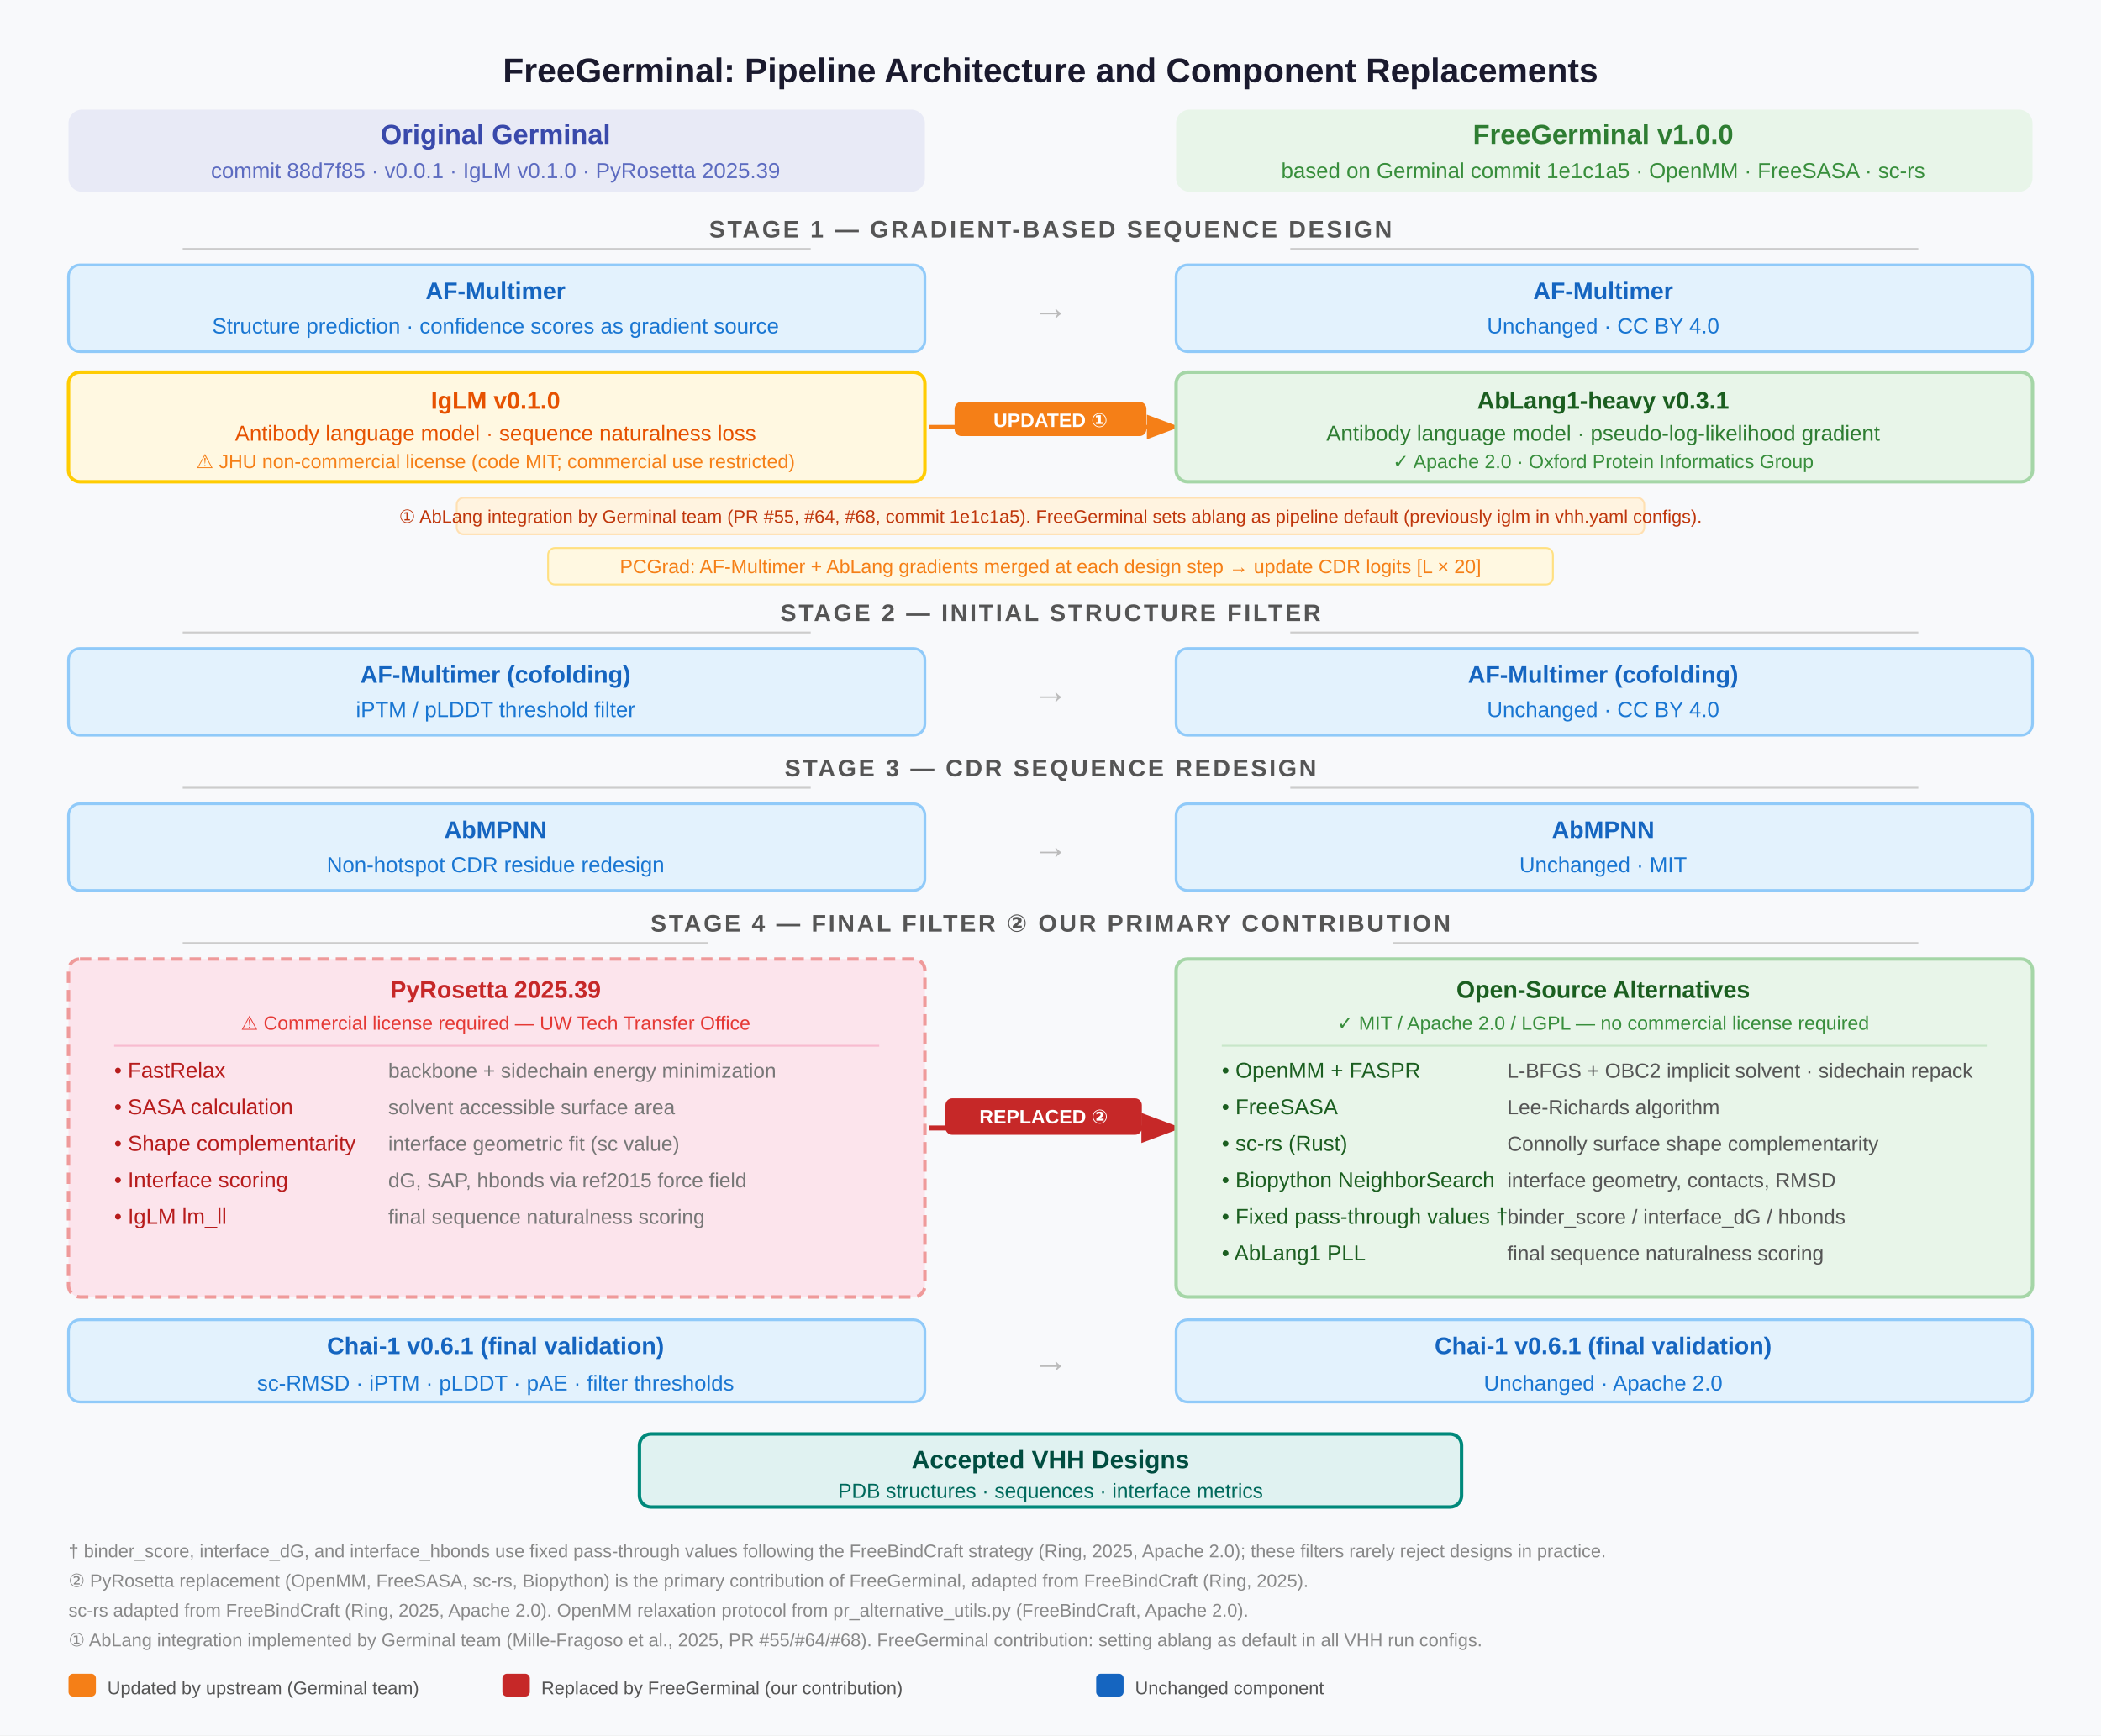
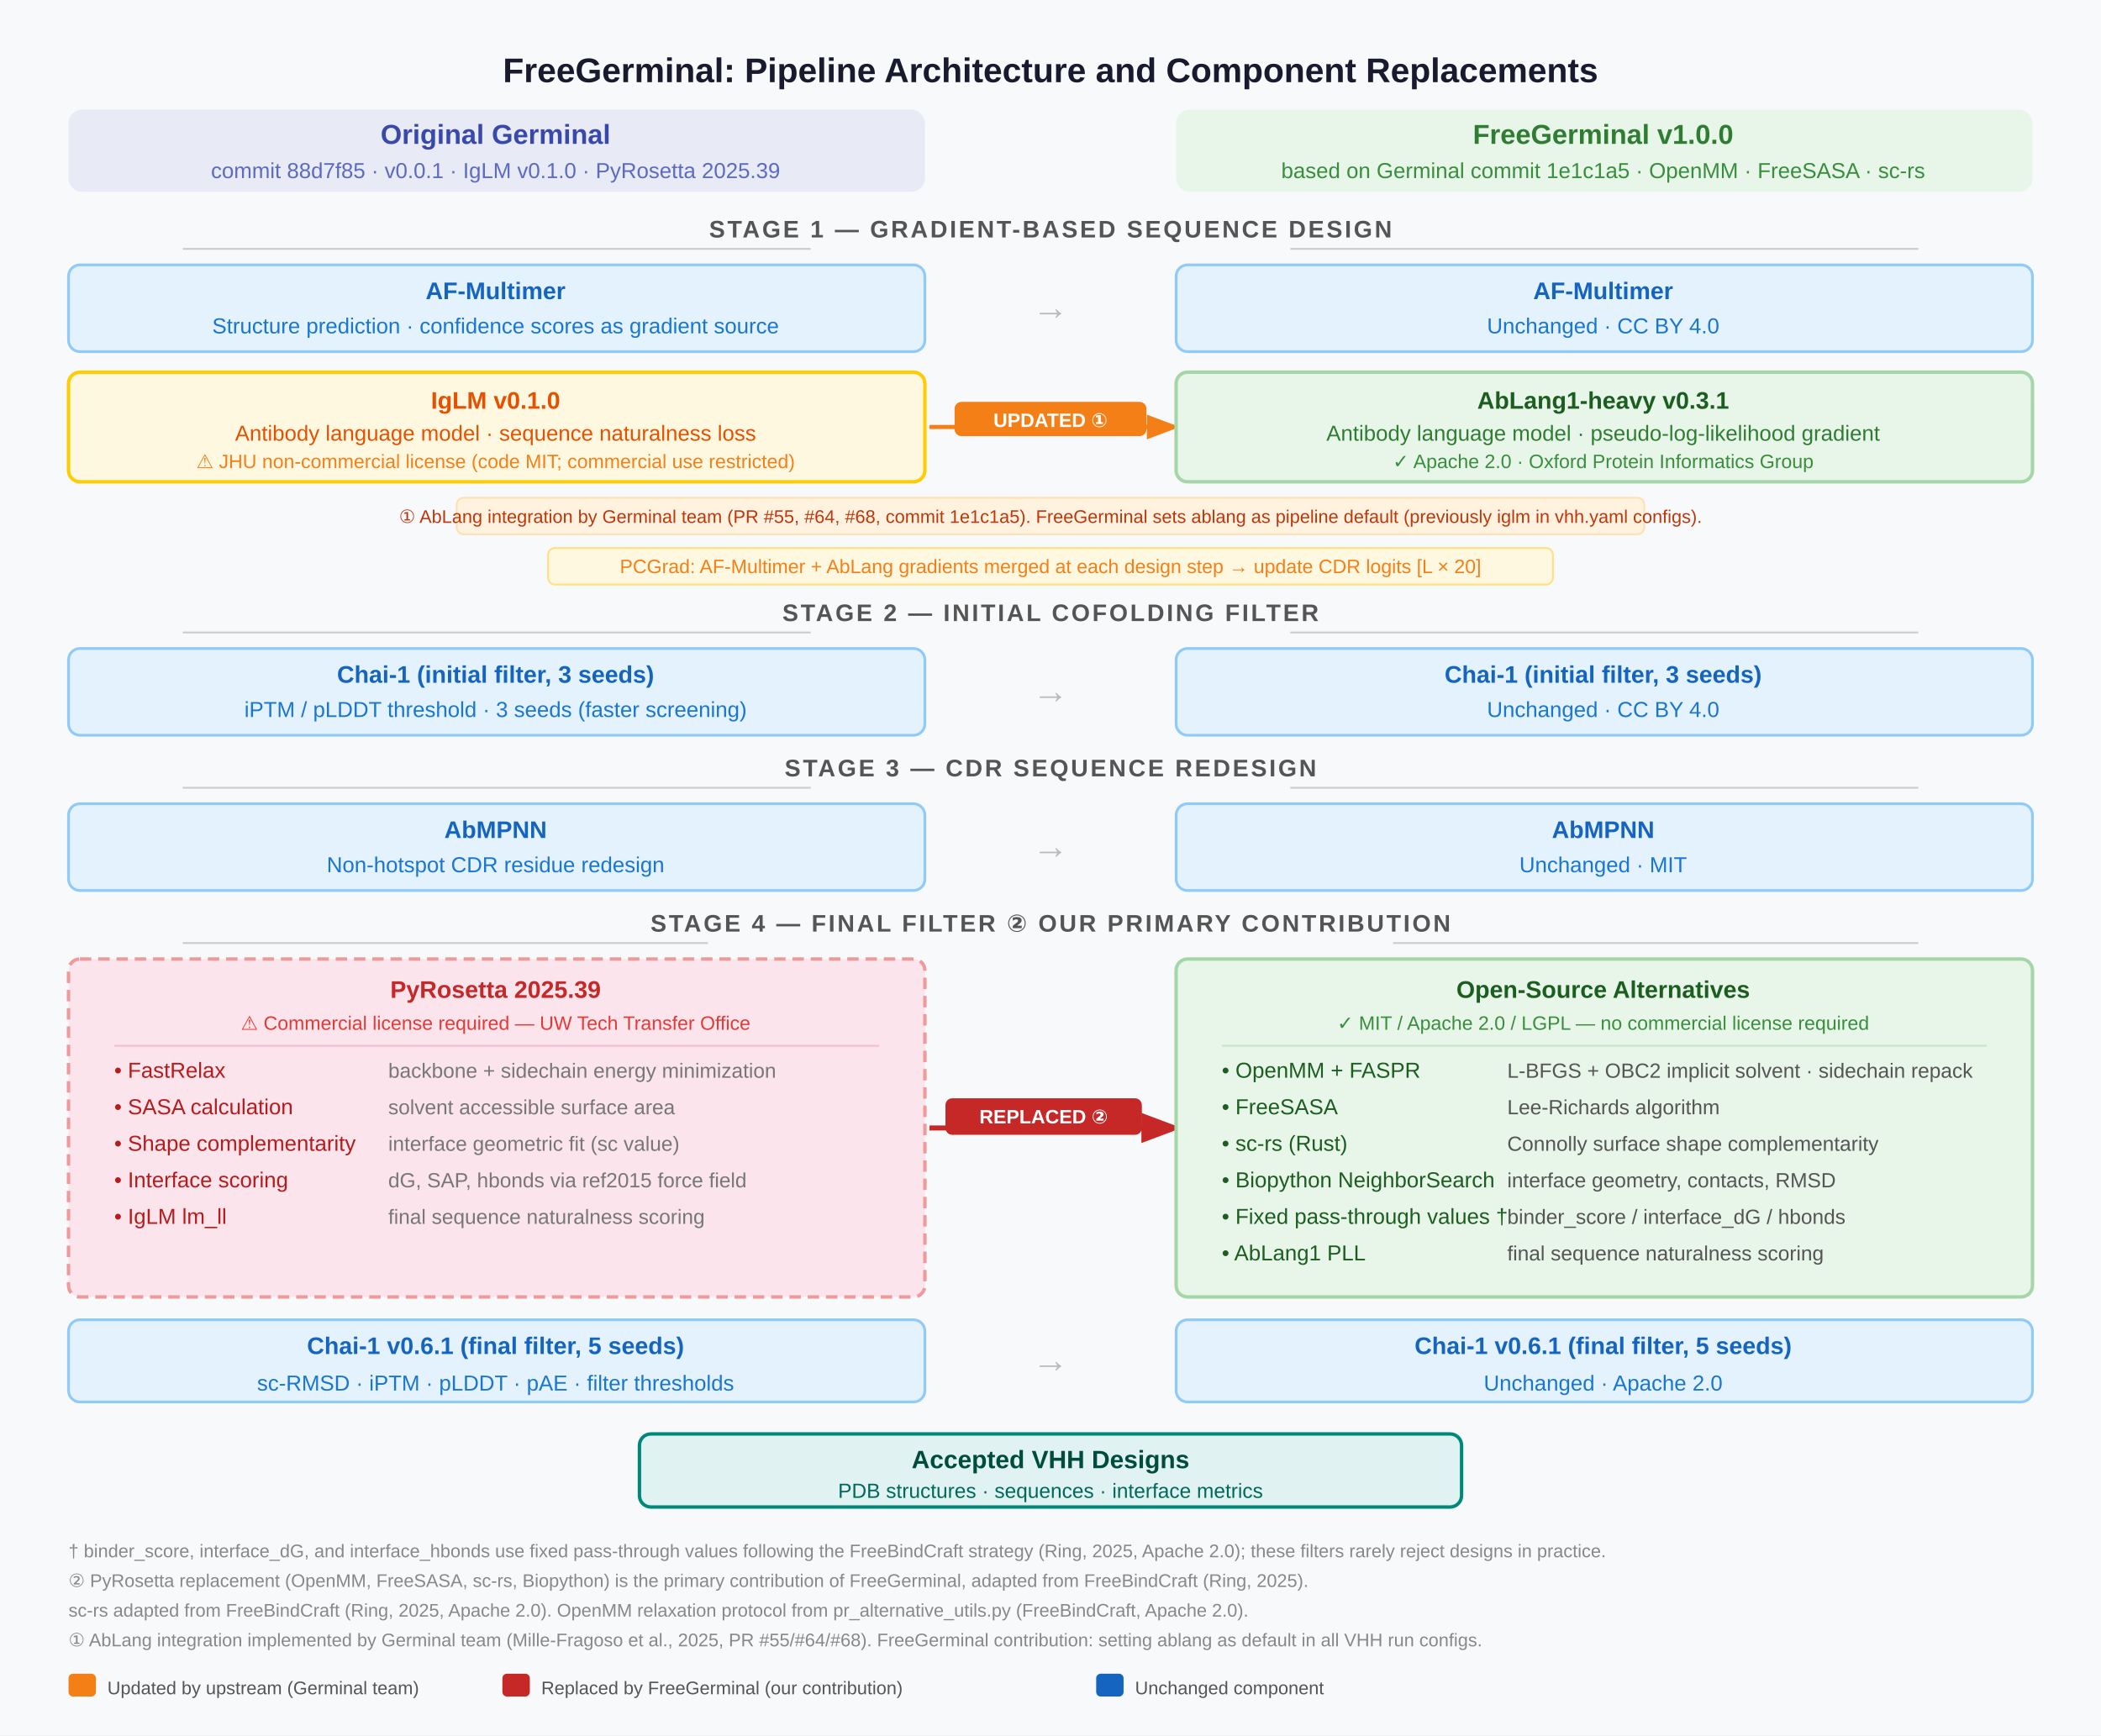
<svg xmlns="http://www.w3.org/2000/svg" viewBox="0 0 920 760" font-family="Helvetica Neue, Arial, sans-serif">
  <rect width="920" height="760" fill="#f8f9fb" />
  <text x="460" y="36" text-anchor="middle" font-size="15" font-weight="bold" fill="#1a1a2e">FreeGerminal: Pipeline Architecture and Component Replacements</text>
  <rect x="30" y="48" width="375" height="36" rx="6" fill="#e8eaf6" />
  <text x="217" y="63" text-anchor="middle" font-size="12" font-weight="bold" fill="#3949ab">Original Germinal</text>
  <text x="217" y="78" text-anchor="middle" font-size="9.5" fill="#5c6bc0">commit 88d7f85 · v0.0.1 · IgLM v0.1.0 · PyRosetta 2025.39</text>
  <rect x="515" y="48" width="375" height="36" rx="6" fill="#e8f5e9" />
  <text x="702" y="63" text-anchor="middle" font-size="12" font-weight="bold" fill="#2e7d32">FreeGerminal v1.0.0</text>
  <text x="702" y="78" text-anchor="middle" font-size="9.5" fill="#388e3c">based on Germinal commit 1e1c1a5 · OpenMM · FreeSASA · sc-rs</text>
  <text x="460" y="104" text-anchor="middle" font-size="10.5" font-weight="bold" fill="#555" letter-spacing="1">STAGE 1 — GRADIENT-BASED SEQUENCE DESIGN</text>
  <line x1="80" y1="109" x2="355" y2="109" stroke="#ccc" stroke-width="0.8" />
  <line x1="565" y1="109" x2="840" y2="109" stroke="#ccc" stroke-width="0.8" />
  <rect x="30" y="116" width="375" height="38" rx="5" fill="#e3f2fd" stroke="#90caf9" stroke-width="1.2" />
  <text x="217" y="131" text-anchor="middle" font-size="10.5" font-weight="bold" fill="#1565c0">AF-Multimer</text>
  <text x="217" y="146" text-anchor="middle" font-size="9.5" fill="#1976d2">Structure prediction · confidence scores as gradient source</text>
  <rect x="515" y="116" width="375" height="38" rx="5" fill="#e3f2fd" stroke="#90caf9" stroke-width="1.2" />
  <text x="702" y="131" text-anchor="middle" font-size="10.5" font-weight="bold" fill="#1565c0">AF-Multimer</text>
  <text x="702" y="146" text-anchor="middle" font-size="9.5" fill="#1976d2">Unchanged · CC BY 4.0</text>
  <text x="460" y="140" text-anchor="middle" font-size="16" fill="#bbb">→</text>
  <rect x="30" y="163" width="375" height="48" rx="5" fill="#fff8e1" stroke="#ffcc02" stroke-width="1.5" />
  <text x="217" y="179" text-anchor="middle" font-size="10.5" font-weight="bold" fill="#e65100">IgLM v0.1.0</text>
  <text x="217" y="193" text-anchor="middle" font-size="9.5" fill="#e65100">Antibody language model · sequence naturalness loss</text>
  <text x="217" y="205" text-anchor="middle" font-size="8.5" fill="#f57f17">⚠ JHU non-commercial license (code MIT; commercial use restricted)</text>
  <line x1="407" y1="187" x2="513" y2="187" stroke="#f57f17" stroke-width="1.8" marker-end="url(#arrowOrange)" />
  <rect x="418" y="176" width="84" height="15" rx="3" fill="#f57f17" />
  <text x="460" y="187" text-anchor="middle" font-size="8.5" fill="white" font-weight="bold">UPDATED ①</text>
  <rect x="515" y="163" width="375" height="48" rx="5" fill="#e8f5e9" stroke="#a5d6a7" stroke-width="1.5" />
  <text x="702" y="179" text-anchor="middle" font-size="10.5" font-weight="bold" fill="#1b5e20">AbLang1-heavy v0.3.1</text>
  <text x="702" y="193" text-anchor="middle" font-size="9.5" fill="#2e7d32">Antibody language model · pseudo-log-likelihood gradient</text>
  <text x="702" y="205" text-anchor="middle" font-size="8.5" fill="#388e3c">✓ Apache 2.0 · Oxford Protein Informatics Group</text>
  <rect x="200" y="218" width="520" height="16" rx="3" fill="#fff3e0" stroke="#ffe0b2" stroke-width="0.8" />
  <text x="460" y="229" text-anchor="middle" font-size="8" fill="#bf360c">① AbLang integration by Germinal team (PR #55, #64, #68, commit 1e1c1a5). FreeGerminal sets ablang as pipeline default (previously iglm in vhh.yaml configs).</text>
  <rect x="240" y="240" width="440" height="16" rx="3" fill="#fff8e1" stroke="#ffe082" stroke-width="0.8" />
  <text x="460" y="251" text-anchor="middle" font-size="8.5" fill="#f57f17">PCGrad: AF-Multimer + AbLang gradients merged at each design step → update CDR logits [L × 20]</text>
-   <text x="460" y="272" text-anchor="middle" font-size="10.5" font-weight="bold" fill="#555" letter-spacing="1">STAGE 2 — INITIAL STRUCTURE FILTER</text>
+   <text x="460" y="272" text-anchor="middle" font-size="10.5" font-weight="bold" fill="#555" letter-spacing="1">STAGE 2 — INITIAL COFOLDING FILTER</text>
  <line x1="80" y1="277" x2="355" y2="277" stroke="#ccc" stroke-width="0.8" />
  <line x1="565" y1="277" x2="840" y2="277" stroke="#ccc" stroke-width="0.8" />
  <rect x="30" y="284" width="375" height="38" rx="5" fill="#e3f2fd" stroke="#90caf9" stroke-width="1.2" />
-   <text x="217" y="299" text-anchor="middle" font-size="10.5" font-weight="bold" fill="#1565c0">AF-Multimer (cofolding)</text>
-   <text x="217" y="314" text-anchor="middle" font-size="9.5" fill="#1976d2">iPTM / pLDDT threshold filter</text>
+   <text x="217" y="299" text-anchor="middle" font-size="10.5" font-weight="bold" fill="#1565c0">Chai-1 (initial filter, 3 seeds)</text>
+   <text x="217" y="314" text-anchor="middle" font-size="9.5" fill="#1976d2">iPTM / pLDDT threshold · 3 seeds (faster screening)</text>
  <rect x="515" y="284" width="375" height="38" rx="5" fill="#e3f2fd" stroke="#90caf9" stroke-width="1.2" />
-   <text x="702" y="299" text-anchor="middle" font-size="10.5" font-weight="bold" fill="#1565c0">AF-Multimer (cofolding)</text>
+   <text x="702" y="299" text-anchor="middle" font-size="10.5" font-weight="bold" fill="#1565c0">Chai-1 (initial filter, 3 seeds)</text>
  <text x="702" y="314" text-anchor="middle" font-size="9.5" fill="#1976d2">Unchanged · CC BY 4.0</text>
  <text x="460" y="308" text-anchor="middle" font-size="16" fill="#bbb">→</text>
  <text x="460" y="340" text-anchor="middle" font-size="10.5" font-weight="bold" fill="#555" letter-spacing="1">STAGE 3 — CDR SEQUENCE REDESIGN</text>
  <line x1="80" y1="345" x2="355" y2="345" stroke="#ccc" stroke-width="0.8" />
  <line x1="565" y1="345" x2="840" y2="345" stroke="#ccc" stroke-width="0.8" />
  <rect x="30" y="352" width="375" height="38" rx="5" fill="#e3f2fd" stroke="#90caf9" stroke-width="1.2" />
  <text x="217" y="367" text-anchor="middle" font-size="10.5" font-weight="bold" fill="#1565c0">AbMPNN</text>
  <text x="217" y="382" text-anchor="middle" font-size="9.5" fill="#1976d2">Non-hotspot CDR residue redesign</text>
  <rect x="515" y="352" width="375" height="38" rx="5" fill="#e3f2fd" stroke="#90caf9" stroke-width="1.2" />
  <text x="702" y="367" text-anchor="middle" font-size="10.5" font-weight="bold" fill="#1565c0">AbMPNN</text>
  <text x="702" y="382" text-anchor="middle" font-size="9.5" fill="#1976d2">Unchanged · MIT</text>
  <text x="460" y="376" text-anchor="middle" font-size="16" fill="#bbb">→</text>
  <text x="460" y="408" text-anchor="middle" font-size="10.5" font-weight="bold" fill="#555" letter-spacing="1">STAGE 4 — FINAL FILTER  ② OUR PRIMARY CONTRIBUTION</text>
  <line x1="80" y1="413" x2="310" y2="413" stroke="#ccc" stroke-width="0.8" />
  <line x1="610" y1="413" x2="840" y2="413" stroke="#ccc" stroke-width="0.8" />
  <rect x="30" y="420" width="375" height="148" rx="5" fill="#fce4ec" stroke="#ef9a9a" stroke-width="1.5" stroke-dasharray="5,3" />
  <text x="217" y="437" text-anchor="middle" font-size="10.5" font-weight="bold" fill="#c62828">PyRosetta 2025.39</text>
  <text x="217" y="451" text-anchor="middle" font-size="8.5" fill="#e53935">⚠ Commercial license required — UW Tech Transfer Office</text>
  <line x1="50" y1="458" x2="385" y2="458" stroke="#f8bbd0" stroke-width="0.8" />
  <text x="50" y="472" font-size="9.5" fill="#b71c1c">• FastRelax</text>
  <text x="170" y="472" font-size="9" fill="#777">backbone + sidechain energy minimization</text>
  <text x="50" y="488" font-size="9.5" fill="#b71c1c">• SASA calculation</text>
  <text x="170" y="488" font-size="9" fill="#777">solvent accessible surface area</text>
  <text x="50" y="504" font-size="9.5" fill="#b71c1c">• Shape complementarity</text>
  <text x="170" y="504" font-size="9" fill="#777">interface geometric fit (sc value)</text>
  <text x="50" y="520" font-size="9.5" fill="#b71c1c">• Interface scoring</text>
  <text x="170" y="520" font-size="9" fill="#777">dG, SAP, hbonds via ref2015 force field</text>
  <text x="50" y="536" font-size="9.5" fill="#b71c1c">• IgLM lm_ll</text>
  <text x="170" y="536" font-size="9" fill="#777">final sequence naturalness scoring</text>
  <line x1="407" y1="494" x2="513" y2="494" stroke="#c62828" stroke-width="2.2" marker-end="url(#arrowRed)" />
  <rect x="414" y="481" width="86" height="16" rx="3" fill="#c62828" />
  <text x="457" y="492" text-anchor="middle" font-size="8.5" fill="white" font-weight="bold">REPLACED ②</text>
  <rect x="515" y="420" width="375" height="148" rx="5" fill="#e8f5e9" stroke="#a5d6a7" stroke-width="1.5" />
  <text x="702" y="437" text-anchor="middle" font-size="10.5" font-weight="bold" fill="#1b5e20">Open-Source Alternatives</text>
  <text x="702" y="451" text-anchor="middle" font-size="8.5" fill="#388e3c">✓ MIT / Apache 2.0 / LGPL — no commercial license required</text>
  <line x1="535" y1="458" x2="870" y2="458" stroke="#c8e6c9" stroke-width="0.8" />
  <text x="535" y="472" font-size="9.5" fill="#1b5e20">• OpenMM + FASPR</text>
  <text x="660" y="472" font-size="9" fill="#555">L-BFGS + OBC2 implicit solvent · sidechain repack</text>
  <text x="535" y="488" font-size="9.5" fill="#1b5e20">• FreeSASA</text>
  <text x="660" y="488" font-size="9" fill="#555">Lee-Richards algorithm</text>
  <text x="535" y="504" font-size="9.5" fill="#1b5e20">• sc-rs (Rust)</text>
  <text x="660" y="504" font-size="9" fill="#555">Connolly surface shape complementarity</text>
  <text x="535" y="520" font-size="9.5" fill="#1b5e20">• Biopython NeighborSearch</text>
  <text x="660" y="520" font-size="9" fill="#555">interface geometry, contacts, RMSD</text>
  <text x="535" y="536" font-size="9.5" fill="#1b5e20">• Fixed pass-through values †</text>
  <text x="660" y="536" font-size="9" fill="#555">binder_score / interface_dG / hbonds</text>
  <text x="535" y="552" font-size="9.5" fill="#1b5e20">• AbLang1 PLL</text>
  <text x="660" y="552" font-size="9" fill="#555">final sequence naturalness scoring</text>
  <rect x="30" y="578" width="375" height="36" rx="5" fill="#e3f2fd" stroke="#90caf9" stroke-width="1.2" />
-   <text x="217" y="593" text-anchor="middle" font-size="10.5" font-weight="bold" fill="#1565c0">Chai-1 v0.6.1 (final validation)</text>
+   <text x="217" y="593" text-anchor="middle" font-size="10.5" font-weight="bold" fill="#1565c0">Chai-1 v0.6.1 (final filter, 5 seeds)</text>
  <text x="217" y="609" text-anchor="middle" font-size="9.5" fill="#1976d2">sc-RMSD · iPTM · pLDDT · pAE · filter thresholds</text>
  <rect x="515" y="578" width="375" height="36" rx="5" fill="#e3f2fd" stroke="#90caf9" stroke-width="1.2" />
-   <text x="702" y="593" text-anchor="middle" font-size="10.5" font-weight="bold" fill="#1565c0">Chai-1 v0.6.1 (final validation)</text>
+   <text x="702" y="593" text-anchor="middle" font-size="10.5" font-weight="bold" fill="#1565c0">Chai-1 v0.6.1 (final filter, 5 seeds)</text>
  <text x="702" y="609" text-anchor="middle" font-size="9.5" fill="#1976d2">Unchanged · Apache 2.0</text>
  <text x="460" y="601" text-anchor="middle" font-size="16" fill="#bbb">→</text>
  <rect x="280" y="628" width="360" height="32" rx="5" fill="#e0f2f1" stroke="#00897b" stroke-width="1.5" />
  <text x="460" y="643" text-anchor="middle" font-size="11" font-weight="bold" fill="#004d40">Accepted VHH Designs</text>
  <text x="460" y="656" text-anchor="middle" font-size="9" fill="#00695c">PDB structures · sequences · interface metrics</text>
  <text x="30" y="682" font-size="8" fill="#888">† binder_score, interface_dG, and interface_hbonds use fixed pass-through values following the FreeBindCraft strategy (Ring, 2025, Apache 2.0); these filters rarely reject designs in practice.</text>
  <text x="30" y="695" font-size="8" fill="#888">② PyRosetta replacement (OpenMM, FreeSASA, sc-rs, Biopython) is the primary contribution of FreeGerminal, adapted from FreeBindCraft (Ring, 2025).</text>
  <text x="30" y="708" font-size="8" fill="#888">sc-rs adapted from FreeBindCraft (Ring, 2025, Apache 2.0). OpenMM relaxation protocol from pr_alternative_utils.py (FreeBindCraft, Apache 2.0).</text>
  <text x="30" y="721" font-size="8" fill="#888">① AbLang integration implemented by Germinal team (Mille-Fragoso et al., 2025, PR #55/#64/#68). FreeGerminal contribution: setting ablang as default in all VHH run configs.</text>
  <rect x="30" y="733" width="12" height="10" rx="2" fill="#f57f17" />
  <text x="47" y="742" font-size="8" fill="#555">Updated by upstream (Germinal team)</text>
  <rect x="220" y="733" width="12" height="10" rx="2" fill="#c62828" />
  <text x="237" y="742" font-size="8" fill="#555">Replaced by FreeGerminal (our contribution)</text>
  <rect x="480" y="733" width="12" height="10" rx="2" fill="#1565c0" />
  <text x="497" y="742" font-size="8" fill="#555">Unchanged component</text>
  <defs>
    <marker id="arrowRed" markerWidth="8" markerHeight="8" refX="6" refY="3" orient="auto">
      <path d="M0,0 L0,6 L8,3 z" fill="#c62828" />
    </marker>
    <marker id="arrowOrange" markerWidth="8" markerHeight="8" refX="6" refY="3" orient="auto">
      <path d="M0,0 L0,6 L8,3 z" fill="#f57f17" />
    </marker>
  </defs>
</svg>
